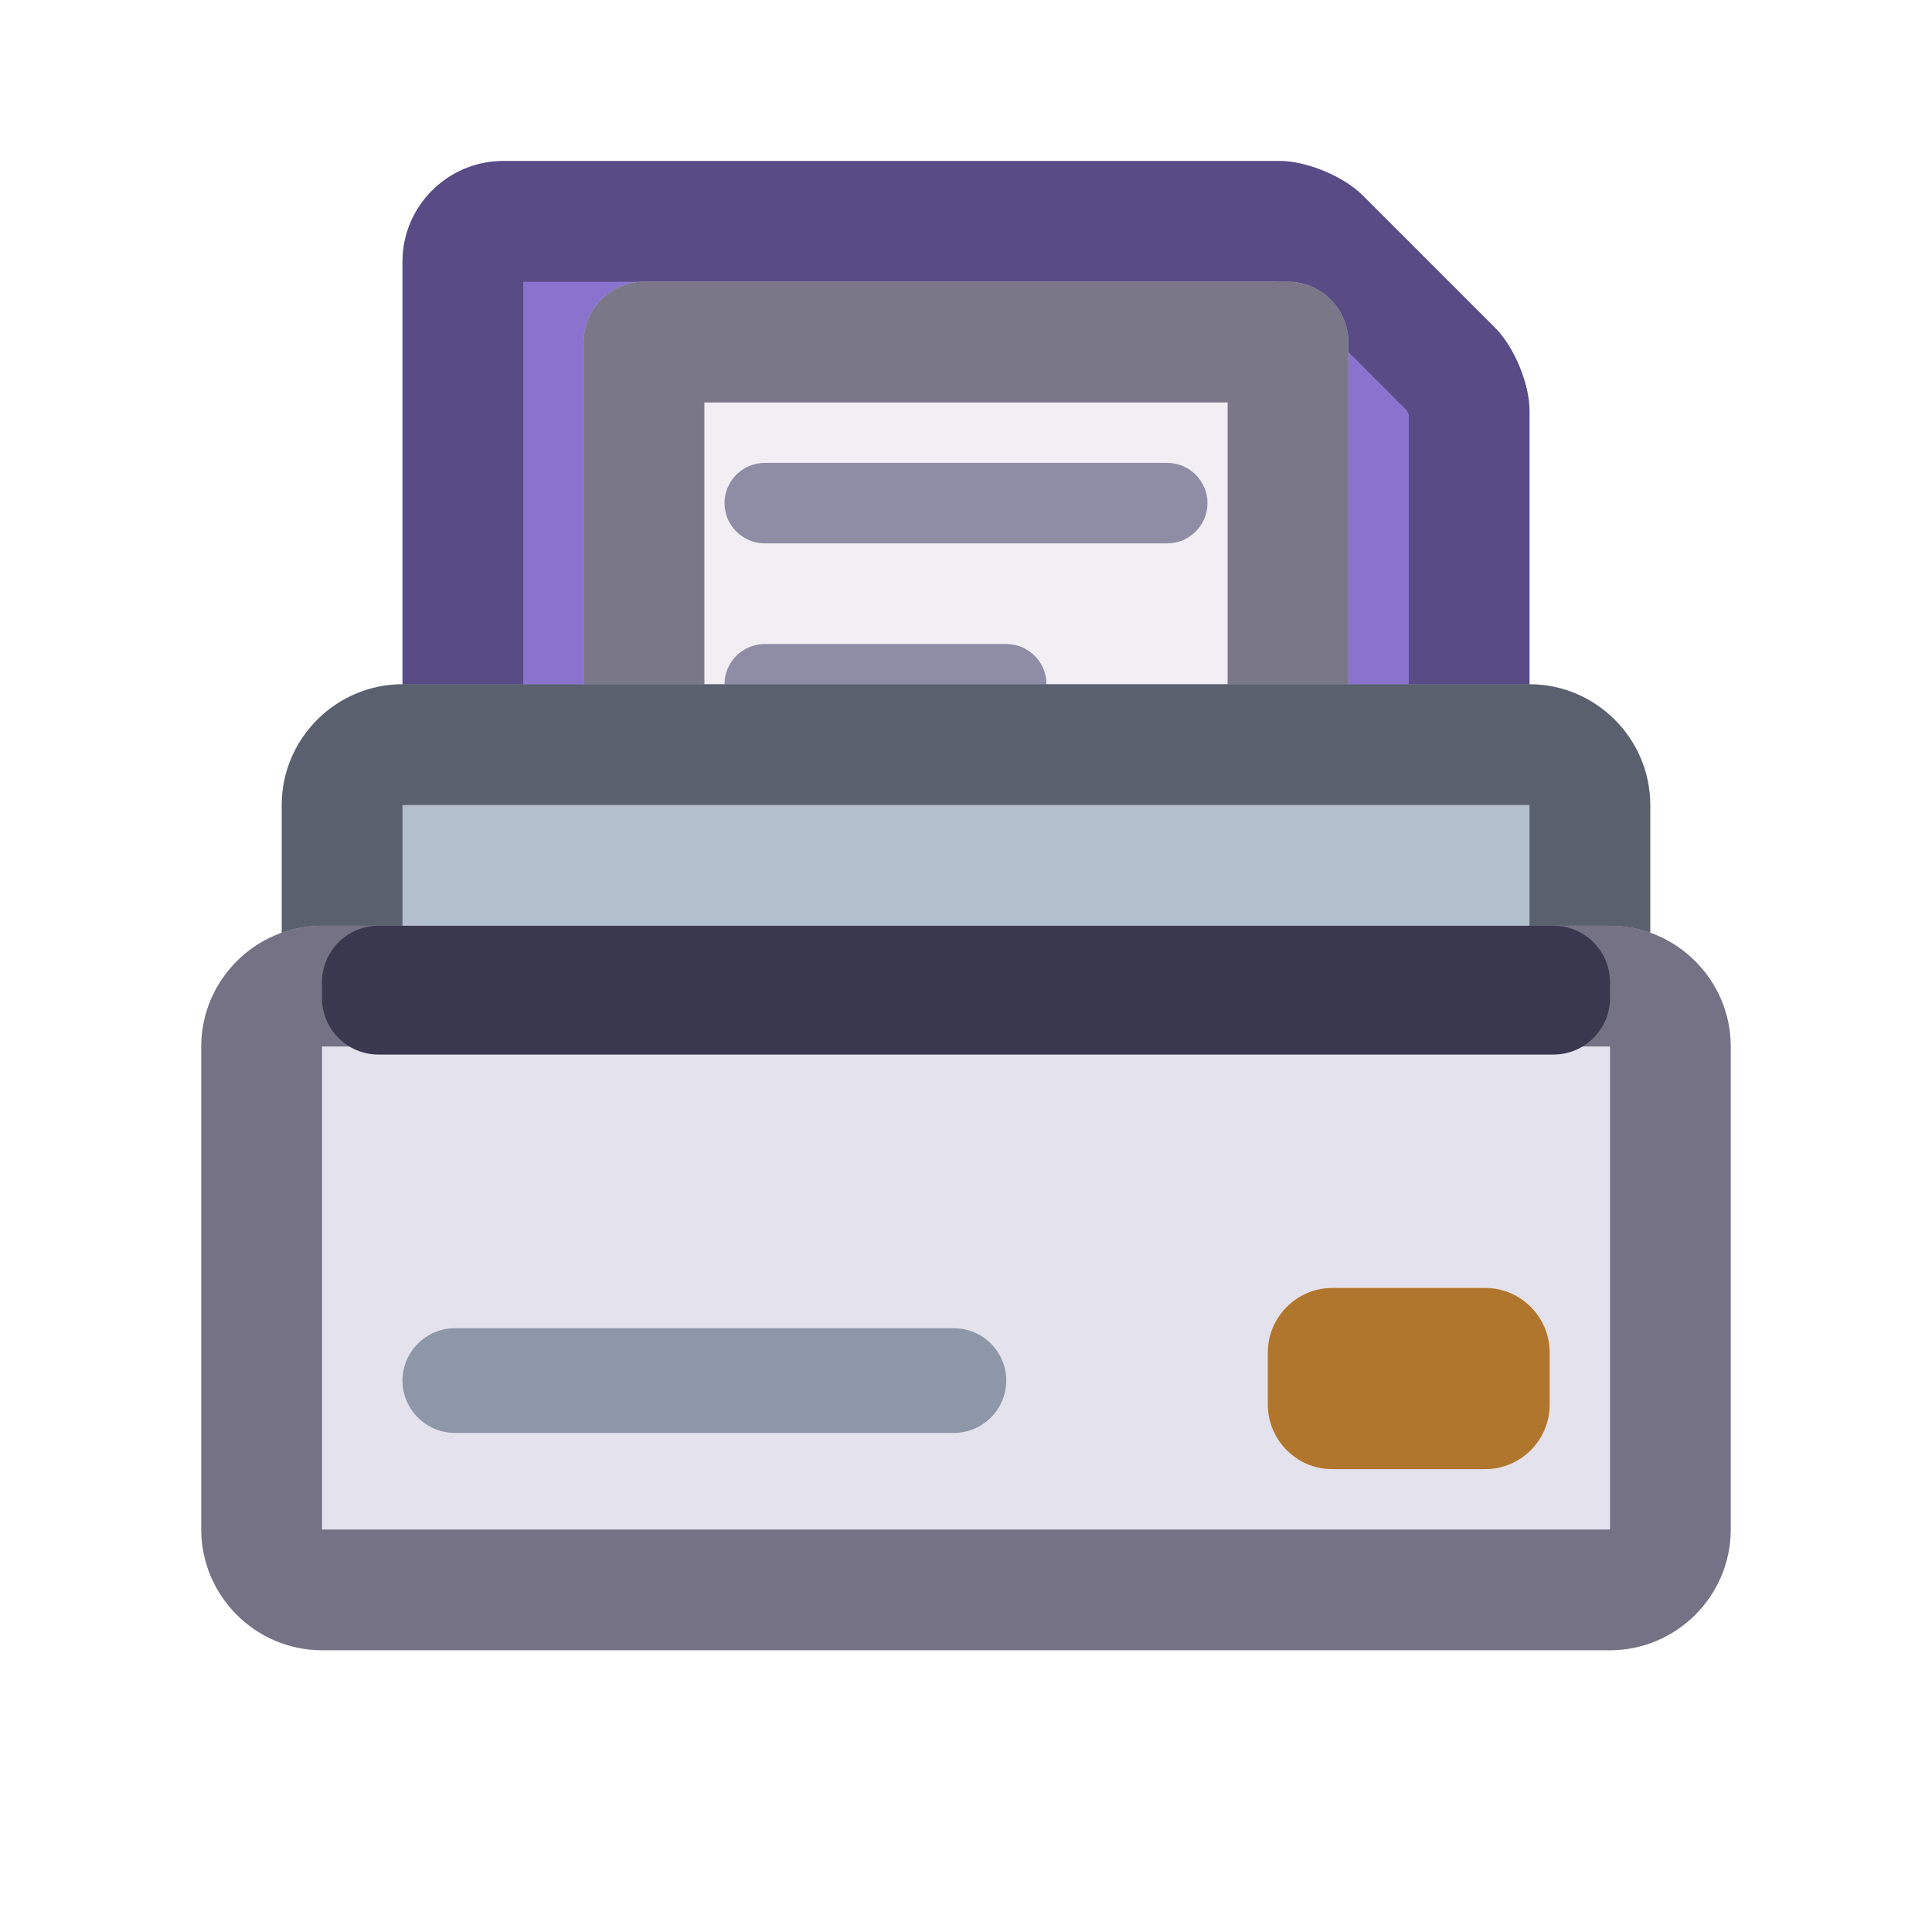
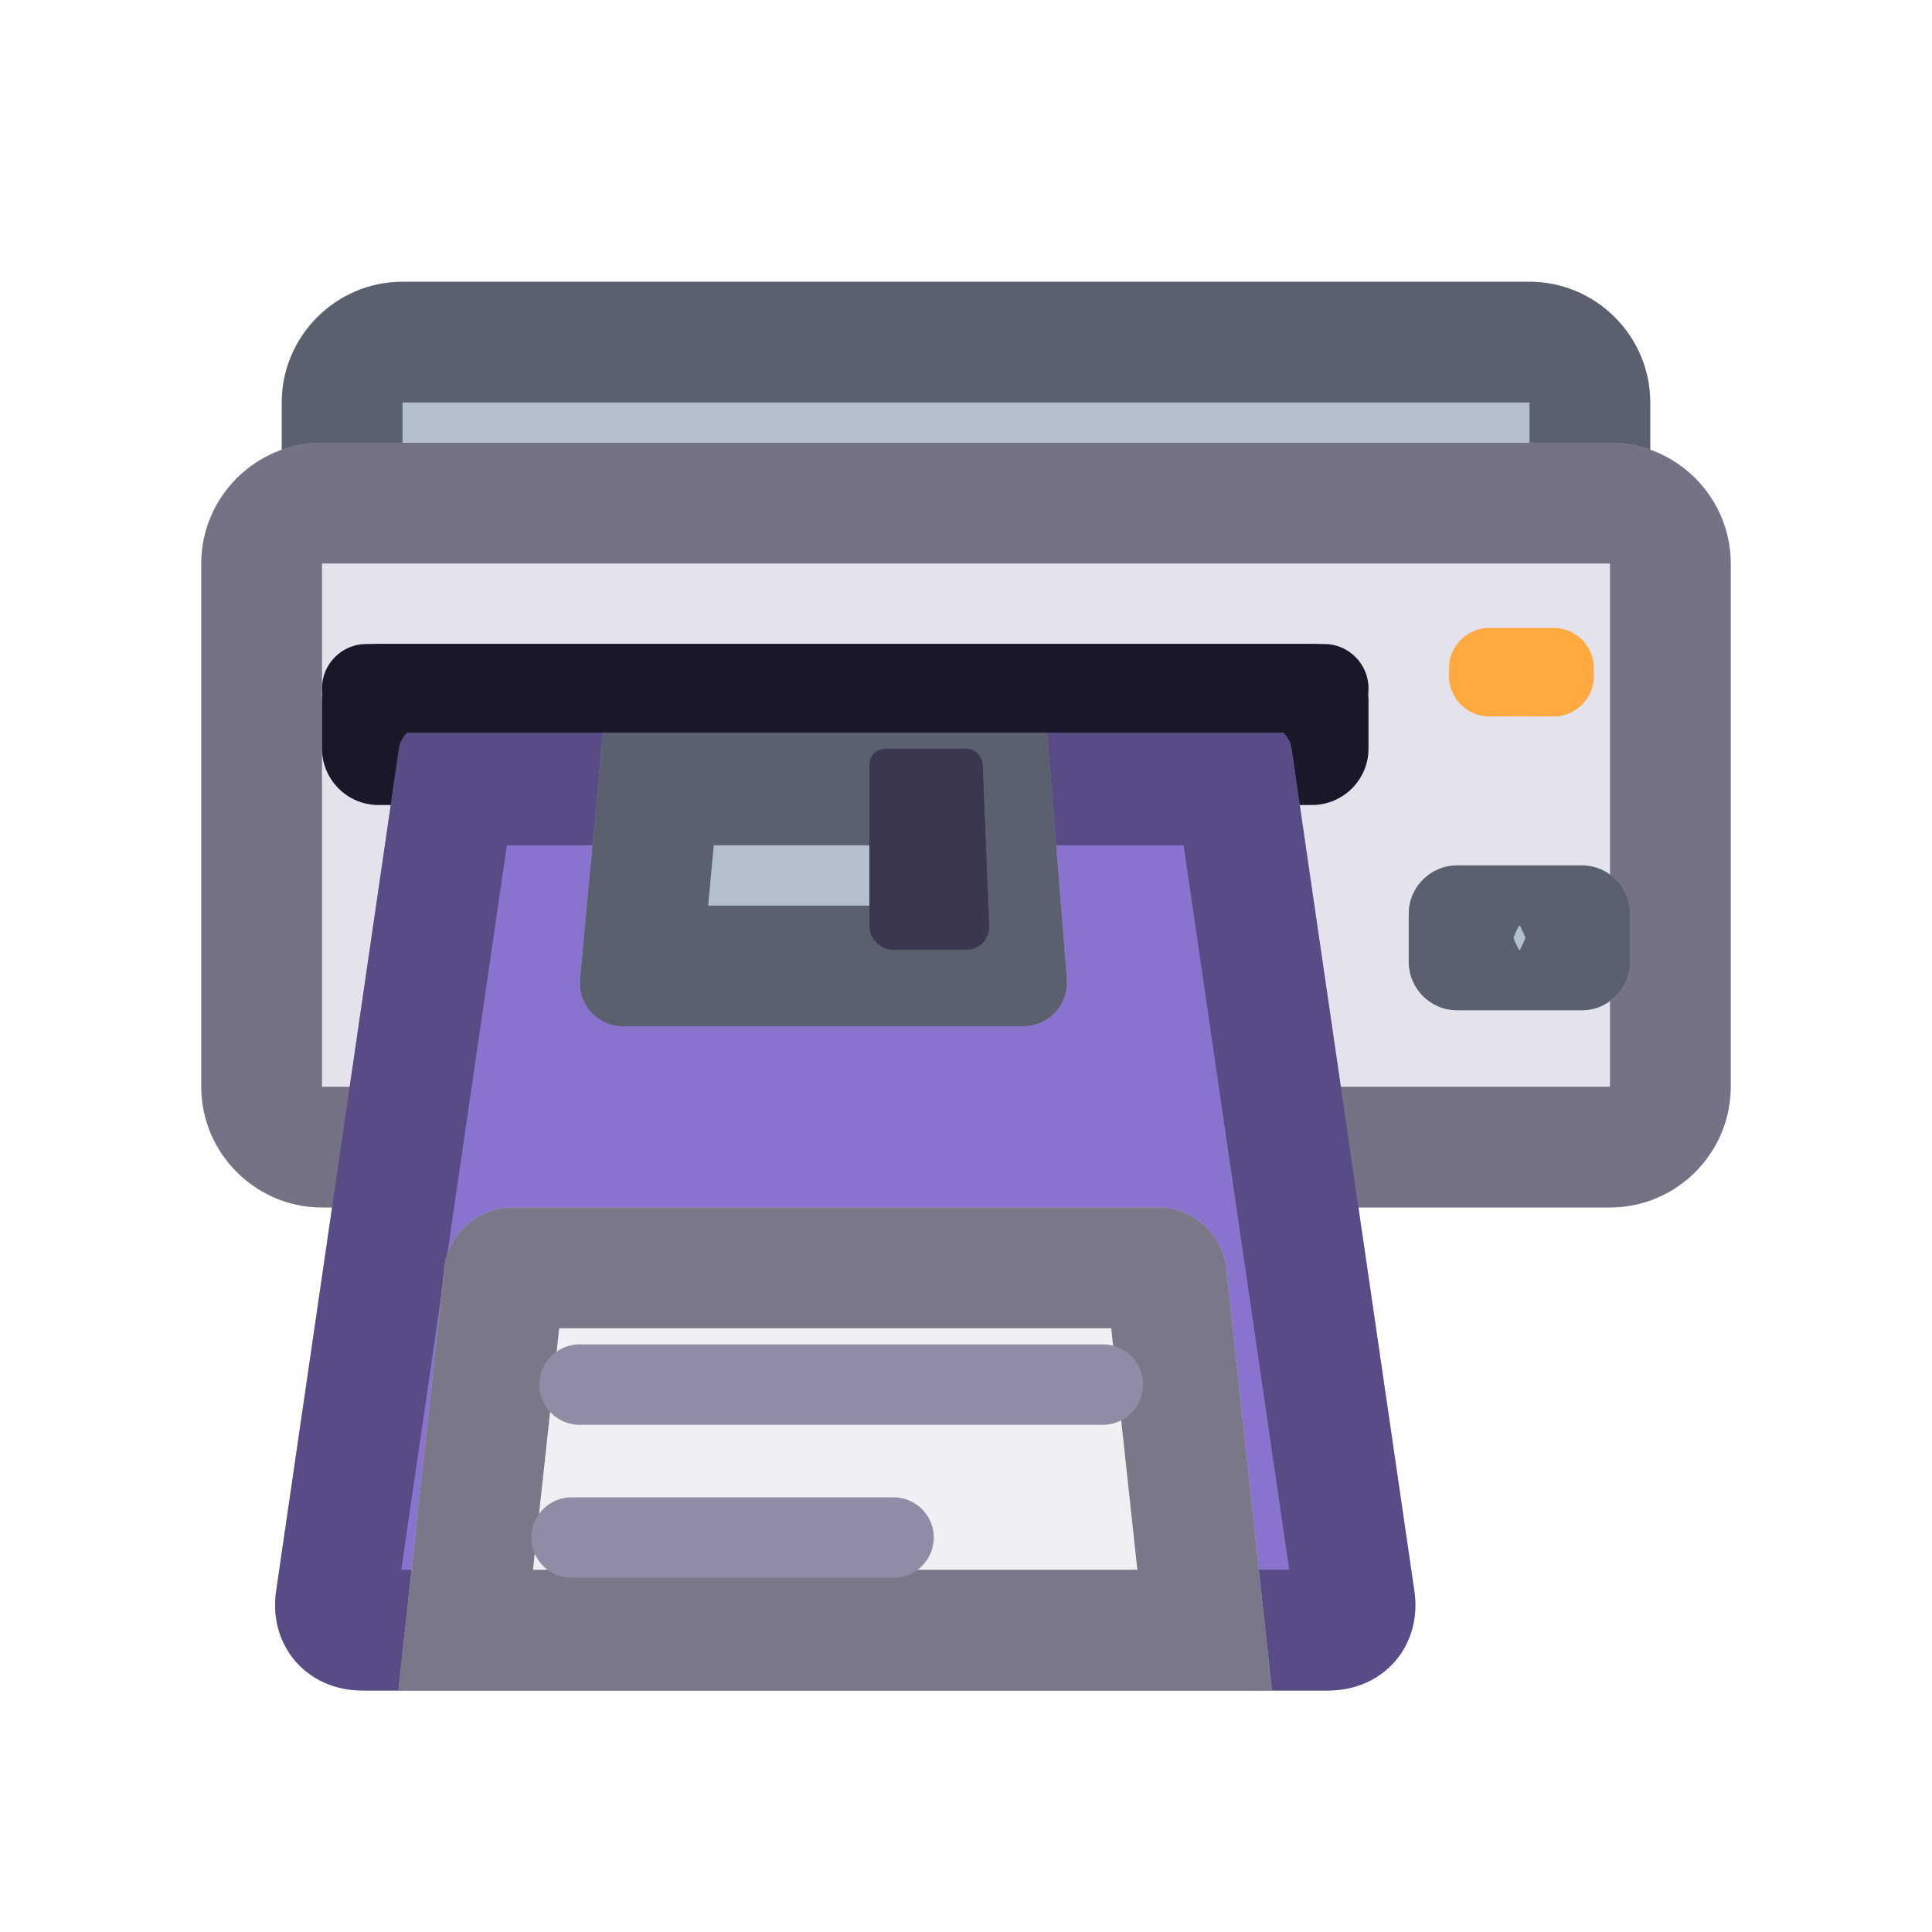
<svg xmlns="http://www.w3.org/2000/svg" viewBox="0 0 48 48" width="48" height="48">
  <defs>
    <clipPath id="e-floppy-16-c1">
-       <path d="M10 6.5 C10 5.125 11.125 4 12.5 4 L31.8 4 C32.46 4 33.382 4.382 33.849 4.849 L37.151 8.151 C37.618 8.618 38 9.54 38 10.2 L38 24.99 C38 24.995 37.995 25 37.99 25 L10.01 25 C10.005 25 10 24.995 10 24.99 Z" clip-rule="evenodd" />
+       <path d="M7 10 C7 8.35 8.35 7 10 7 L38 7 C39.65 7 41 8.35 41 10 L41 14 C41 15.65 39.65 17 38 17 L10 17 C8.35 17 7 15.65 7 14 Z" clip-rule="evenodd" />
    </clipPath>
    <clipPath id="e-floppy-16-c2">
-       <path d="M14.5 8.5 C14.5 7.675 15.175 7 16 7 L32 7 C32.825 7 33.5 7.675 33.5 8.5 L33.5 24.99 C33.5 24.995 33.495 25 33.49 25 L14.51 25 C14.505 25 14.5 24.995 14.5 24.99 Z" clip-rule="evenodd" />
+       <path d="M5 14 C5 12.35 6.35 11 8 11 L40 11 C41.65 11 43 12.35 43 14 L43 27 C43 28.65 41.65 30 40 30 L8 30 C6.35 30 5 28.65 5 27 Z" clip-rule="evenodd" />
    </clipPath>
    <clipPath id="e-floppy-16-c3">
-       <path d="M7 20 C7 18.35 8.35 17 10 17 L38 17 C39.65 17 41 18.35 41 20 L41 27 C41 28.65 39.65 30 38 30 L10 30 C8.35 30 7 28.65 7 27 Z" clip-rule="evenodd" />
+       <path d="M35 22.7 C35 22.04 35.54 21.5 36.2 21.5 L39.3 21.5 C39.96 21.5 40.5 22.04 40.5 22.7 L40.5 23.9 C40.5 24.56 39.96 25.1 39.3 25.1 L36.2 25.1 C35.54 25.1 35 24.56 35 23.9 Z" clip-rule="evenodd" />
    </clipPath>
    <clipPath id="e-floppy-16-c4">
-       <path d="M5 26 C5 24.35 6.35 23 8 23 L40 23 C41.65 23 43 24.35 43 26 L43 38 C43 39.65 41.65 41 40 41 L8 41 C6.35 41 5 39.65 5 38 Z" clip-rule="evenodd" />
+       <path d="M9.913 18.594 C9.961 18.267 10.27 18 10.6 18 L31.4 18 C31.73 18 32.039 18.267 32.087 18.594 L35.139 39.526 C35.338 40.887 34.375 42 33 42 L9 42 C7.625 42 6.662 40.887 6.861 39.526 Z" clip-rule="evenodd" />
    </clipPath>
    <clipPath id="e-floppy-16-c5">
-       <path d="M31.5 33.6 C31.5 32.72 32.22 32 33.1 32 L36.9 32 C37.78 32 38.5 32.72 38.5 33.6 L38.5 34.9 C38.5 35.78 37.78 36.5 36.9 36.5 L33.1 36.5 C32.22 36.5 31.5 35.78 31.5 34.9 Z" clip-rule="evenodd" />
+       <path d="M14.972 18.299 C14.987 18.134 15.135 18 15.3 18 L25.7 18 C25.865 18 26.011 18.135 26.024 18.299 L26.504 24.304 C26.557 24.962 26.06 25.5 25.4 25.5 L15.5 25.5 C14.84 25.5 14.35 24.962 14.412 24.305 Z" clip-rule="evenodd" />
+     </clipPath>
+     <clipPath id="e-floppy-16-c6">
+       <path d="M11.038 31.491 C11.127 30.671 11.875 30 12.7 30 L28.8 30 C29.625 30 30.373 30.671 30.462 31.491 L31.599 41.99 C31.6 41.996 31.596 42 31.59 42 L9.91 42 C9.905 42 9.9 41.996 9.901 41.99 Z" clip-rule="evenodd" />
    </clipPath>
  </defs>
-   <path d="M10 6.5 C10 5.125 11.125 4 12.5 4 L31.8 4 C32.46 4 33.382 4.382 33.849 4.849 L37.151 8.151 C37.618 8.618 38 9.54 38 10.2 L38 24.99 C38 24.995 37.995 25 37.99 25 L10.01 25 C10.005 25 10 24.995 10 24.99 Z" fill="#8a73ce" fill-rule="evenodd" />
+   <path d="M7 10 C7 8.35 8.35 7 10 7 L38 7 C39.65 7 41 8.35 41 10 L41 14 C41 15.65 39.65 17 38 17 L10 17 C8.35 17 7 15.65 7 14 Z" fill="#b4bfce" fill-rule="evenodd" />
  <g clip-path="url(#e-floppy-16-c1)">
-     <path d="M10 6.5 C10 5.125 11.125 4 12.5 4 L31.8 4 C32.46 4 33.382 4.382 33.849 4.849 L37.151 8.151 C37.618 8.618 38 9.54 38 10.2 L38 24.99 C38 24.995 37.995 25 37.99 25 L10.01 25 C10.005 25 10 24.995 10 24.99 Z" fill="none" stroke="#3a3157" stroke-width="6" stroke-opacity="0.6" />
+     <path d="M7 10 C7 8.35 8.35 7 10 7 L38 7 C39.65 7 41 8.35 41 10 L41 14 C41 15.65 39.65 17 38 17 L10 17 C8.35 17 7 15.65 7 14 Z" fill="none" stroke="#1f2230" stroke-width="6" stroke-opacity="0.6" />
  </g>
-   <path d="M14.5 8.5 C14.5 7.675 15.175 7 16 7 L32 7 C32.825 7 33.5 7.675 33.5 8.5 L33.5 24.99 C33.5 24.995 33.495 25 33.49 25 L14.51 25 C14.505 25 14.5 24.995 14.5 24.99 Z" fill="#f2eff4" fill-rule="evenodd" />
+   <path d="M5 14 C5 12.35 6.35 11 8 11 L40 11 C41.65 11 43 12.35 43 14 L43 27 C43 28.65 41.65 30 40 30 L8 30 C6.35 30 5 28.65 5 27 Z" fill="#e4e2ec" fill-rule="evenodd" />
  <g clip-path="url(#e-floppy-16-c2)">
-     <path d="M14.5 8.5 C14.5 7.675 15.175 7 16 7 L32 7 C32.825 7 33.5 7.675 33.5 8.5 L33.5 24.99 C33.5 24.995 33.495 25 33.49 25 L14.51 25 C14.505 25 14.5 24.995 14.5 24.99 Z" fill="none" stroke="#2a2840" stroke-width="6" stroke-opacity="0.6" />
+     <path d="M5 14 C5 12.35 6.35 11 8 11 L40 11 C41.65 11 43 12.35 43 14 L43 27 C43 28.65 41.65 30 40 30 L8 30 C6.35 30 5 28.65 5 27 Z" fill="none" stroke="#2a2840" stroke-width="6" stroke-opacity="0.6" />
  </g>
-   <path d="M18 12.5 C18 11.95 18.45 11.5 19 11.5 L29 11.5 C29.55 11.5 30 11.95 30 12.5 L30 12.5 C30 13.05 29.55 13.5 29 13.5 L19 13.5 C18.45 13.5 18 13.05 18 12.5 Z" fill="#8f8da6" fill-rule="evenodd" />
-   <path d="M18 17 C18 16.45 18.45 16 19 16 L25 16 C25.55 16 26 16.45 26 17 L26 17 C26 17.55 25.55 18 25 18 L19 18 C18.45 18 18 17.55 18 17 Z" fill="#8f8da6" fill-rule="evenodd" />
-   <path d="M7 20 C7 18.35 8.35 17 10 17 L38 17 C39.65 17 41 18.35 41 20 L41 27 C41 28.65 39.65 30 38 30 L10 30 C8.35 30 7 28.65 7 27 Z" fill="#b4bfce" fill-rule="evenodd" />
+   <path d="M8 17.4 C8 16.63 8.63 16 9.4 16 L32.6 16 C33.37 16 34 16.63 34 17.4 L34 18.6 C34 19.37 33.37 20 32.6 20 L9.4 20 C8.63 20 8 19.37 8 18.6 Z" fill="#1a1828" fill-rule="evenodd" />
+   <path d="M36 16.6 C36 16.05 36.45 15.6 37 15.6 L38.6 15.6 C39.15 15.6 39.6 16.05 39.6 16.6 L39.6 16.8 C39.6 17.35 39.15 17.8 38.6 17.8 L37 17.8 C36.45 17.8 36 17.35 36 16.8 Z" fill="#ffaa40" fill-rule="evenodd" />
+   <path d="M35 22.7 C35 22.04 35.54 21.5 36.2 21.5 L39.3 21.5 C39.96 21.5 40.5 22.04 40.5 22.7 L40.5 23.9 C40.5 24.56 39.96 25.1 39.3 25.1 L36.2 25.1 C35.54 25.1 35 24.56 35 23.9 Z" fill="#b4bfce" fill-rule="evenodd" />
  <g clip-path="url(#e-floppy-16-c3)">
-     <path d="M7 20 C7 18.35 8.35 17 10 17 L38 17 C39.65 17 41 18.35 41 20 L41 27 C41 28.65 39.65 30 38 30 L10 30 C8.35 30 7 28.65 7 27 Z" fill="none" stroke="#1f2230" stroke-width="6" stroke-opacity="0.6" />
+     <path d="M35 22.7 C35 22.04 35.54 21.5 36.2 21.5 L39.3 21.5 C39.96 21.5 40.5 22.04 40.5 22.7 L40.5 23.9 C40.5 24.56 39.96 25.1 39.3 25.1 L36.2 25.1 C35.54 25.1 35 24.56 35 23.9 Z" fill="none" stroke="#1f2230" stroke-width="6" stroke-opacity="0.6" />
  </g>
-   <path d="M5 26 C5 24.35 6.35 23 8 23 L40 23 C41.65 23 43 24.35 43 26 L43 38 C43 39.65 41.65 41 40 41 L8 41 C6.35 41 5 39.65 5 38 Z" fill="#e4e2ec" fill-rule="evenodd" />
+   <path d="M9.913 18.594 C9.961 18.267 10.27 18 10.6 18 L31.4 18 C31.73 18 32.039 18.267 32.087 18.594 L35.139 39.526 C35.338 40.887 34.375 42 33 42 L9 42 C7.625 42 6.662 40.887 6.861 39.526 Z" fill="#8a73ce" fill-rule="evenodd" />
  <g clip-path="url(#e-floppy-16-c4)">
-     <path d="M5 26 C5 24.35 6.35 23 8 23 L40 23 C41.65 23 43 24.35 43 26 L43 38 C43 39.65 41.65 41 40 41 L8 41 C6.35 41 5 39.65 5 38 Z" fill="none" stroke="#2a2840" stroke-width="6" stroke-opacity="0.6" />
+     <path d="M9.913 18.594 C9.961 18.267 10.27 18 10.6 18 L31.4 18 C31.73 18 32.039 18.267 32.087 18.594 L35.139 39.526 C35.338 40.887 34.375 42 33 42 L9 42 C7.625 42 6.662 40.887 6.861 39.526 Z" fill="none" stroke="#3a3157" stroke-width="6" stroke-opacity="0.6" />
  </g>
-   <path d="M8 24.4 C8 23.63 8.63 23 9.4 23 L38.6 23 C39.37 23 40 23.63 40 24.4 L40 24.8 C40 25.57 39.37 26.2 38.6 26.2 L9.4 26.2 C8.63 26.2 8 25.57 8 24.8 Z" fill="#3a384f" fill-rule="evenodd" />
-   <path d="M10 34.3 C10 33.585 10.585 33 11.3 33 L23.7 33 C24.415 33 25 33.585 25 34.3 L25 34.3 C25 35.015 24.415 35.6 23.7 35.6 L11.3 35.6 C10.585 35.6 10 35.015 10 34.3 Z" fill="#8d97a8" fill-rule="evenodd" />
-   <path d="M31.5 33.6 C31.5 32.72 32.22 32 33.1 32 L36.9 32 C37.78 32 38.5 32.72 38.5 33.6 L38.5 34.9 C38.5 35.78 37.78 36.5 36.9 36.5 L33.1 36.5 C32.22 36.5 31.5 35.78 31.5 34.9 Z" fill="#ffaa40" fill-rule="evenodd" />
+   <path d="M14.972 18.299 C14.987 18.134 15.135 18 15.3 18 L25.7 18 C25.865 18 26.011 18.135 26.024 18.299 L26.504 24.304 C26.557 24.962 26.06 25.5 25.4 25.5 L15.5 25.5 C14.84 25.5 14.35 24.962 14.412 24.305 Z" fill="#b4bfce" fill-rule="evenodd" />
  <g clip-path="url(#e-floppy-16-c5)">
-     <path d="M31.5 33.6 C31.5 32.72 32.22 32 33.1 32 L36.9 32 C37.78 32 38.5 32.72 38.5 33.6 L38.5 34.9 C38.5 35.78 37.78 36.5 36.9 36.5 L33.1 36.5 C32.22 36.5 31.5 35.78 31.5 34.9 Z" fill="none" stroke="#7d5422" stroke-width="6" stroke-opacity="0.6" />
+     <path d="M14.972 18.299 C14.987 18.134 15.135 18 15.3 18 L25.7 18 C25.865 18 26.011 18.135 26.024 18.299 L26.504 24.304 C26.557 24.962 26.06 25.5 25.4 25.5 L15.5 25.5 C14.84 25.5 14.35 24.962 14.412 24.305 Z" fill="none" stroke="#1f2230" stroke-width="6" stroke-opacity="0.6" />
  </g>
+   <path d="M21.6 19 C21.6 18.78 21.78 18.6 22 18.6 L24 18.6 C24.22 18.6 24.407 18.78 24.416 19 L24.576 23 C24.589 23.33 24.33 23.6 24 23.6 L22.2 23.6 C21.87 23.6 21.6 23.33 21.6 23 Z" fill="#3a384f" fill-rule="evenodd" />
+   <path d="M11.038 31.491 C11.127 30.671 11.875 30 12.7 30 L28.8 30 C29.625 30 30.373 30.671 30.462 31.491 L31.599 41.99 C31.6 41.996 31.596 42 31.59 42 L9.91 42 C9.905 42 9.9 41.996 9.901 41.99 Z" fill="#f2eff4" fill-rule="evenodd" />
+   <g clip-path="url(#e-floppy-16-c6)">
+     <path d="M11.038 31.491 C11.127 30.671 11.875 30 12.7 30 L28.8 30 C29.625 30 30.373 30.671 30.462 31.491 L31.599 41.99 C31.6 41.996 31.596 42 31.59 42 L9.91 42 C9.905 42 9.9 41.996 9.901 41.99 Z" fill="none" stroke="#2a2840" stroke-width="6" stroke-opacity="0.6" />
+   </g>
+   <path d="M13.4 34.4 C13.4 33.85 13.85 33.4 14.4 33.4 L27.4 33.4 C27.95 33.4 28.4 33.85 28.4 34.4 L28.4 34.4 C28.4 34.95 27.95 35.4 27.4 35.4 L14.4 35.4 C13.85 35.4 13.4 34.95 13.4 34.4 Z" fill="#8f8da6" fill-rule="evenodd" />
+   <path d="M13.2 38.2 C13.2 37.65 13.65 37.2 14.2 37.2 L22.2 37.2 C22.75 37.2 23.2 37.65 23.2 38.2 L23.2 38.2 C23.2 38.75 22.75 39.2 22.2 39.2 L14.2 39.2 C13.65 39.2 13.2 38.75 13.2 38.2 Z" fill="#8f8da6" fill-rule="evenodd" />
+   <path d="M8 17.1 C8 16.495 8.495 16 9.1 16 L32.9 16 C33.505 16 34 16.495 34 17.1 L34 17.1 C34 17.705 33.505 18.2 32.9 18.2 L9.1 18.2 C8.495 18.2 8 17.705 8 17.1 Z" fill="#1a1828" fill-rule="evenodd" />
</svg>
